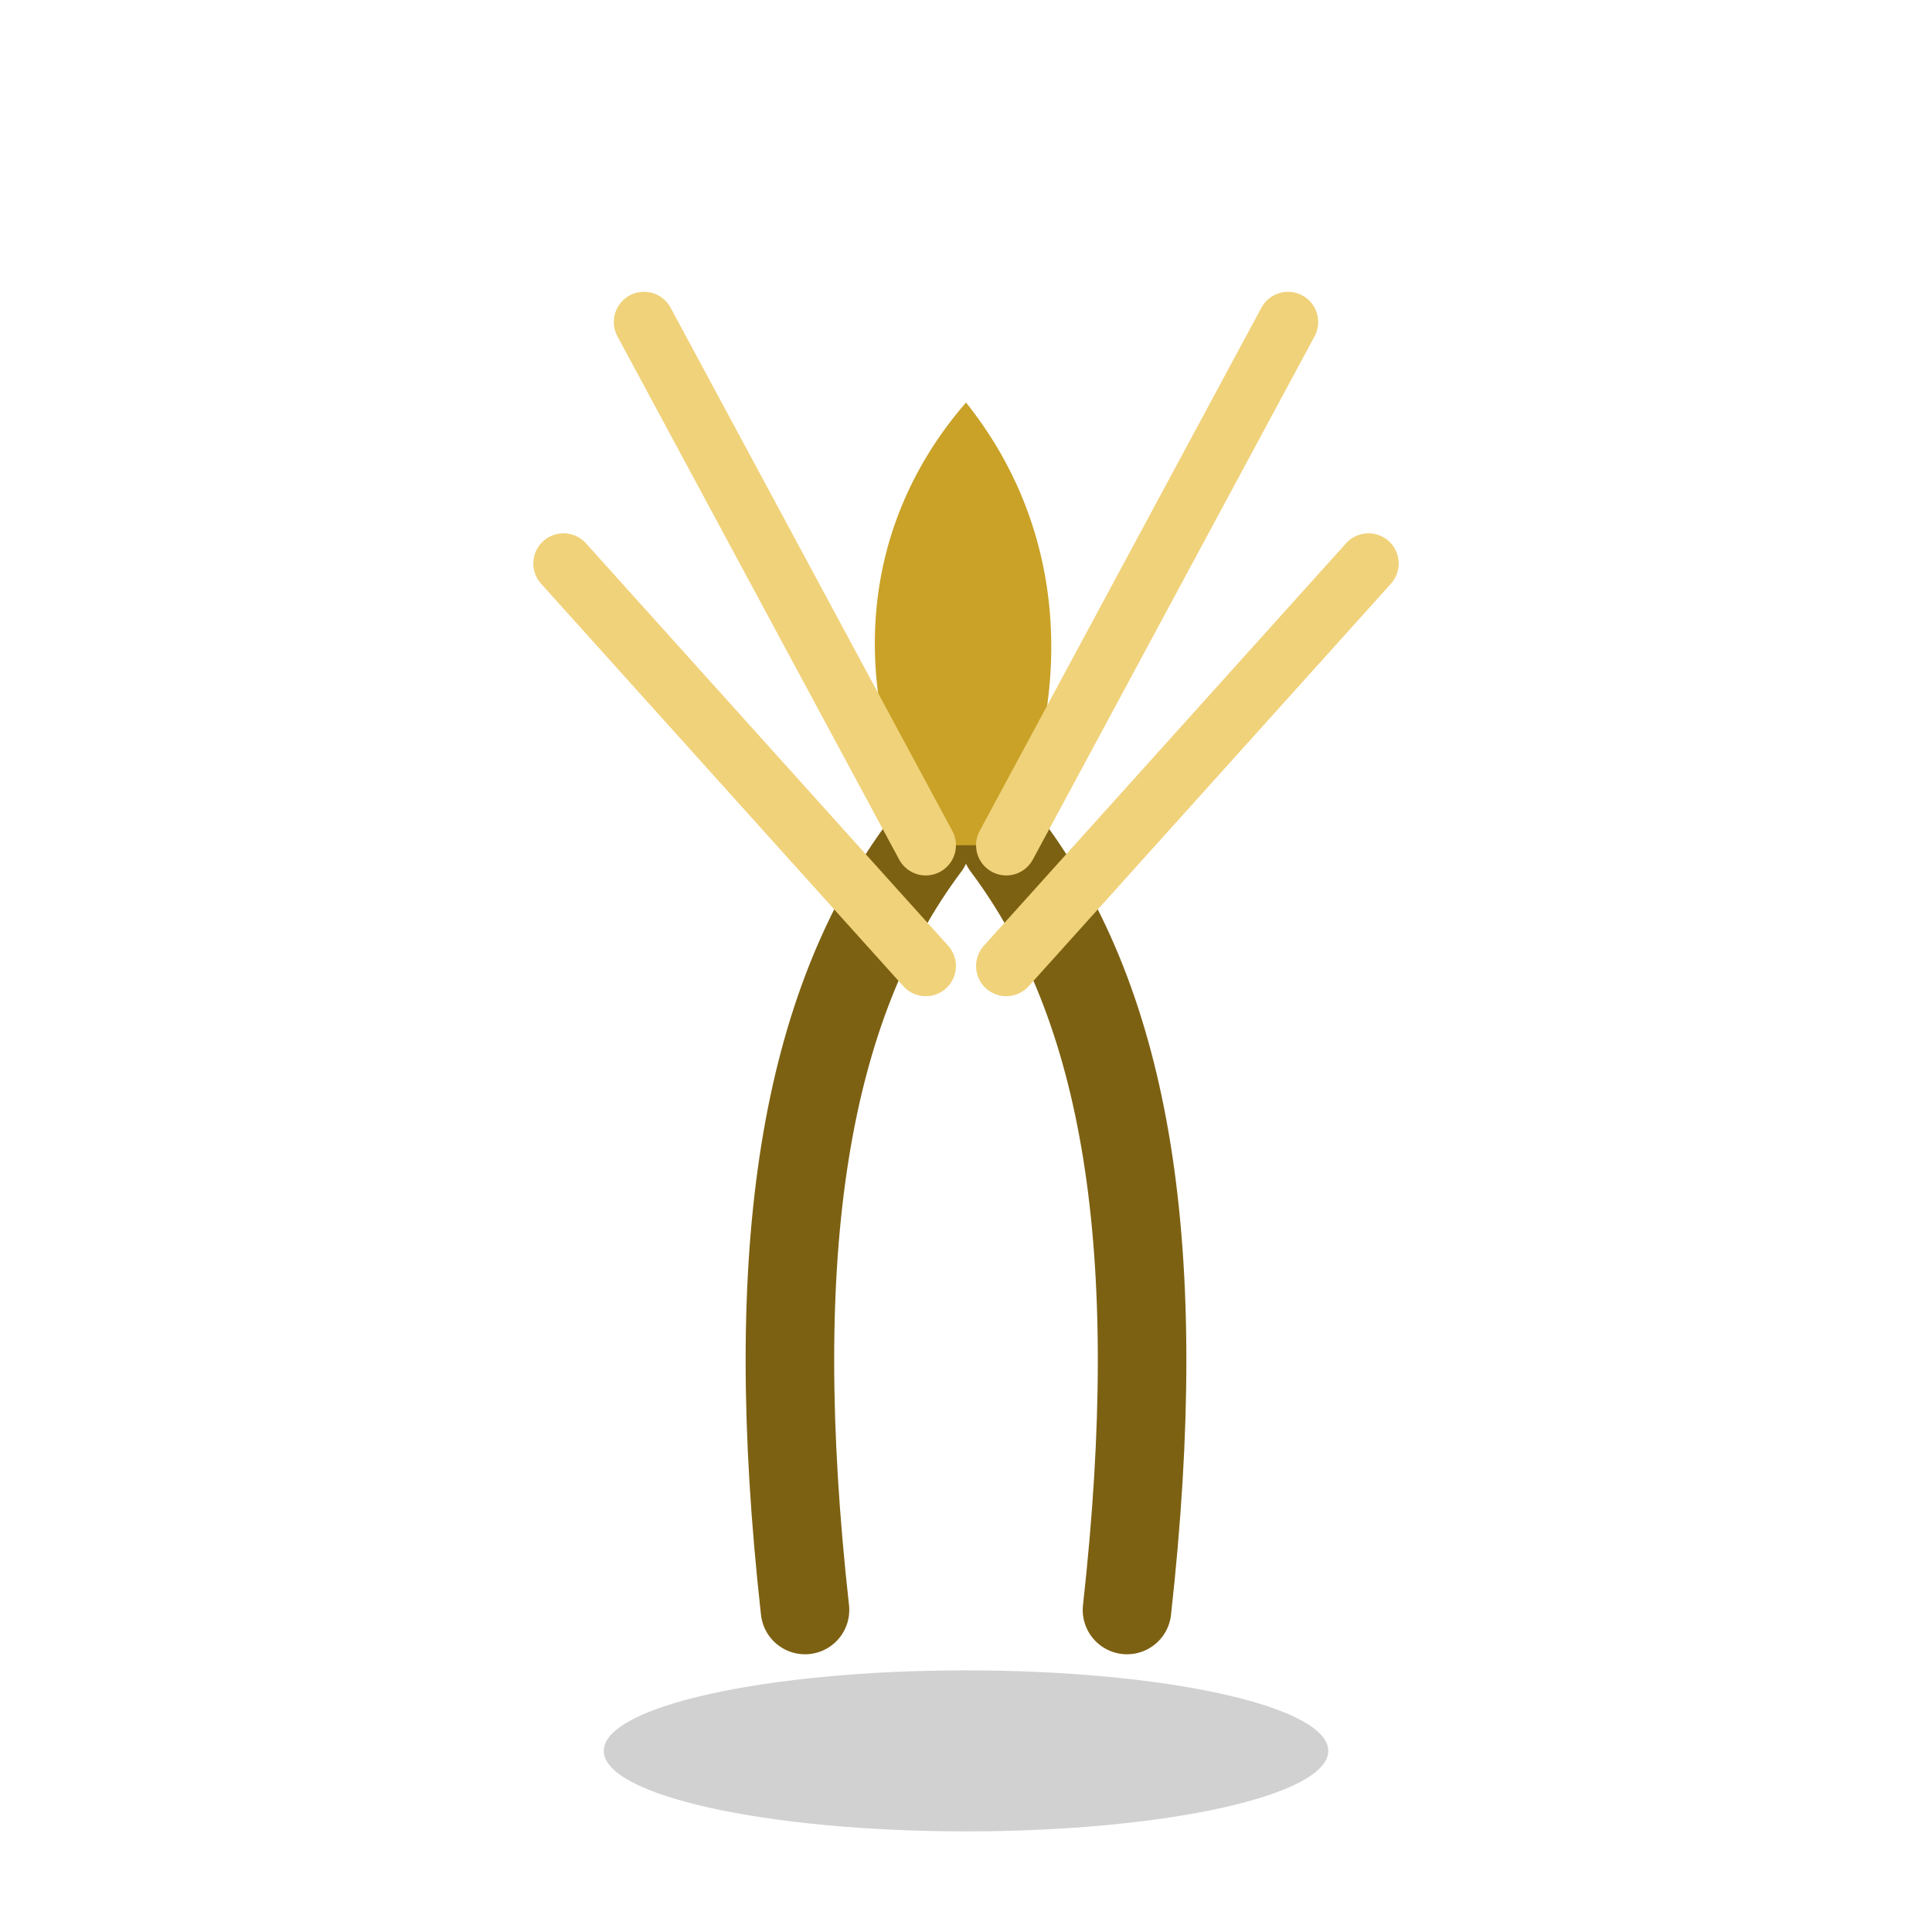
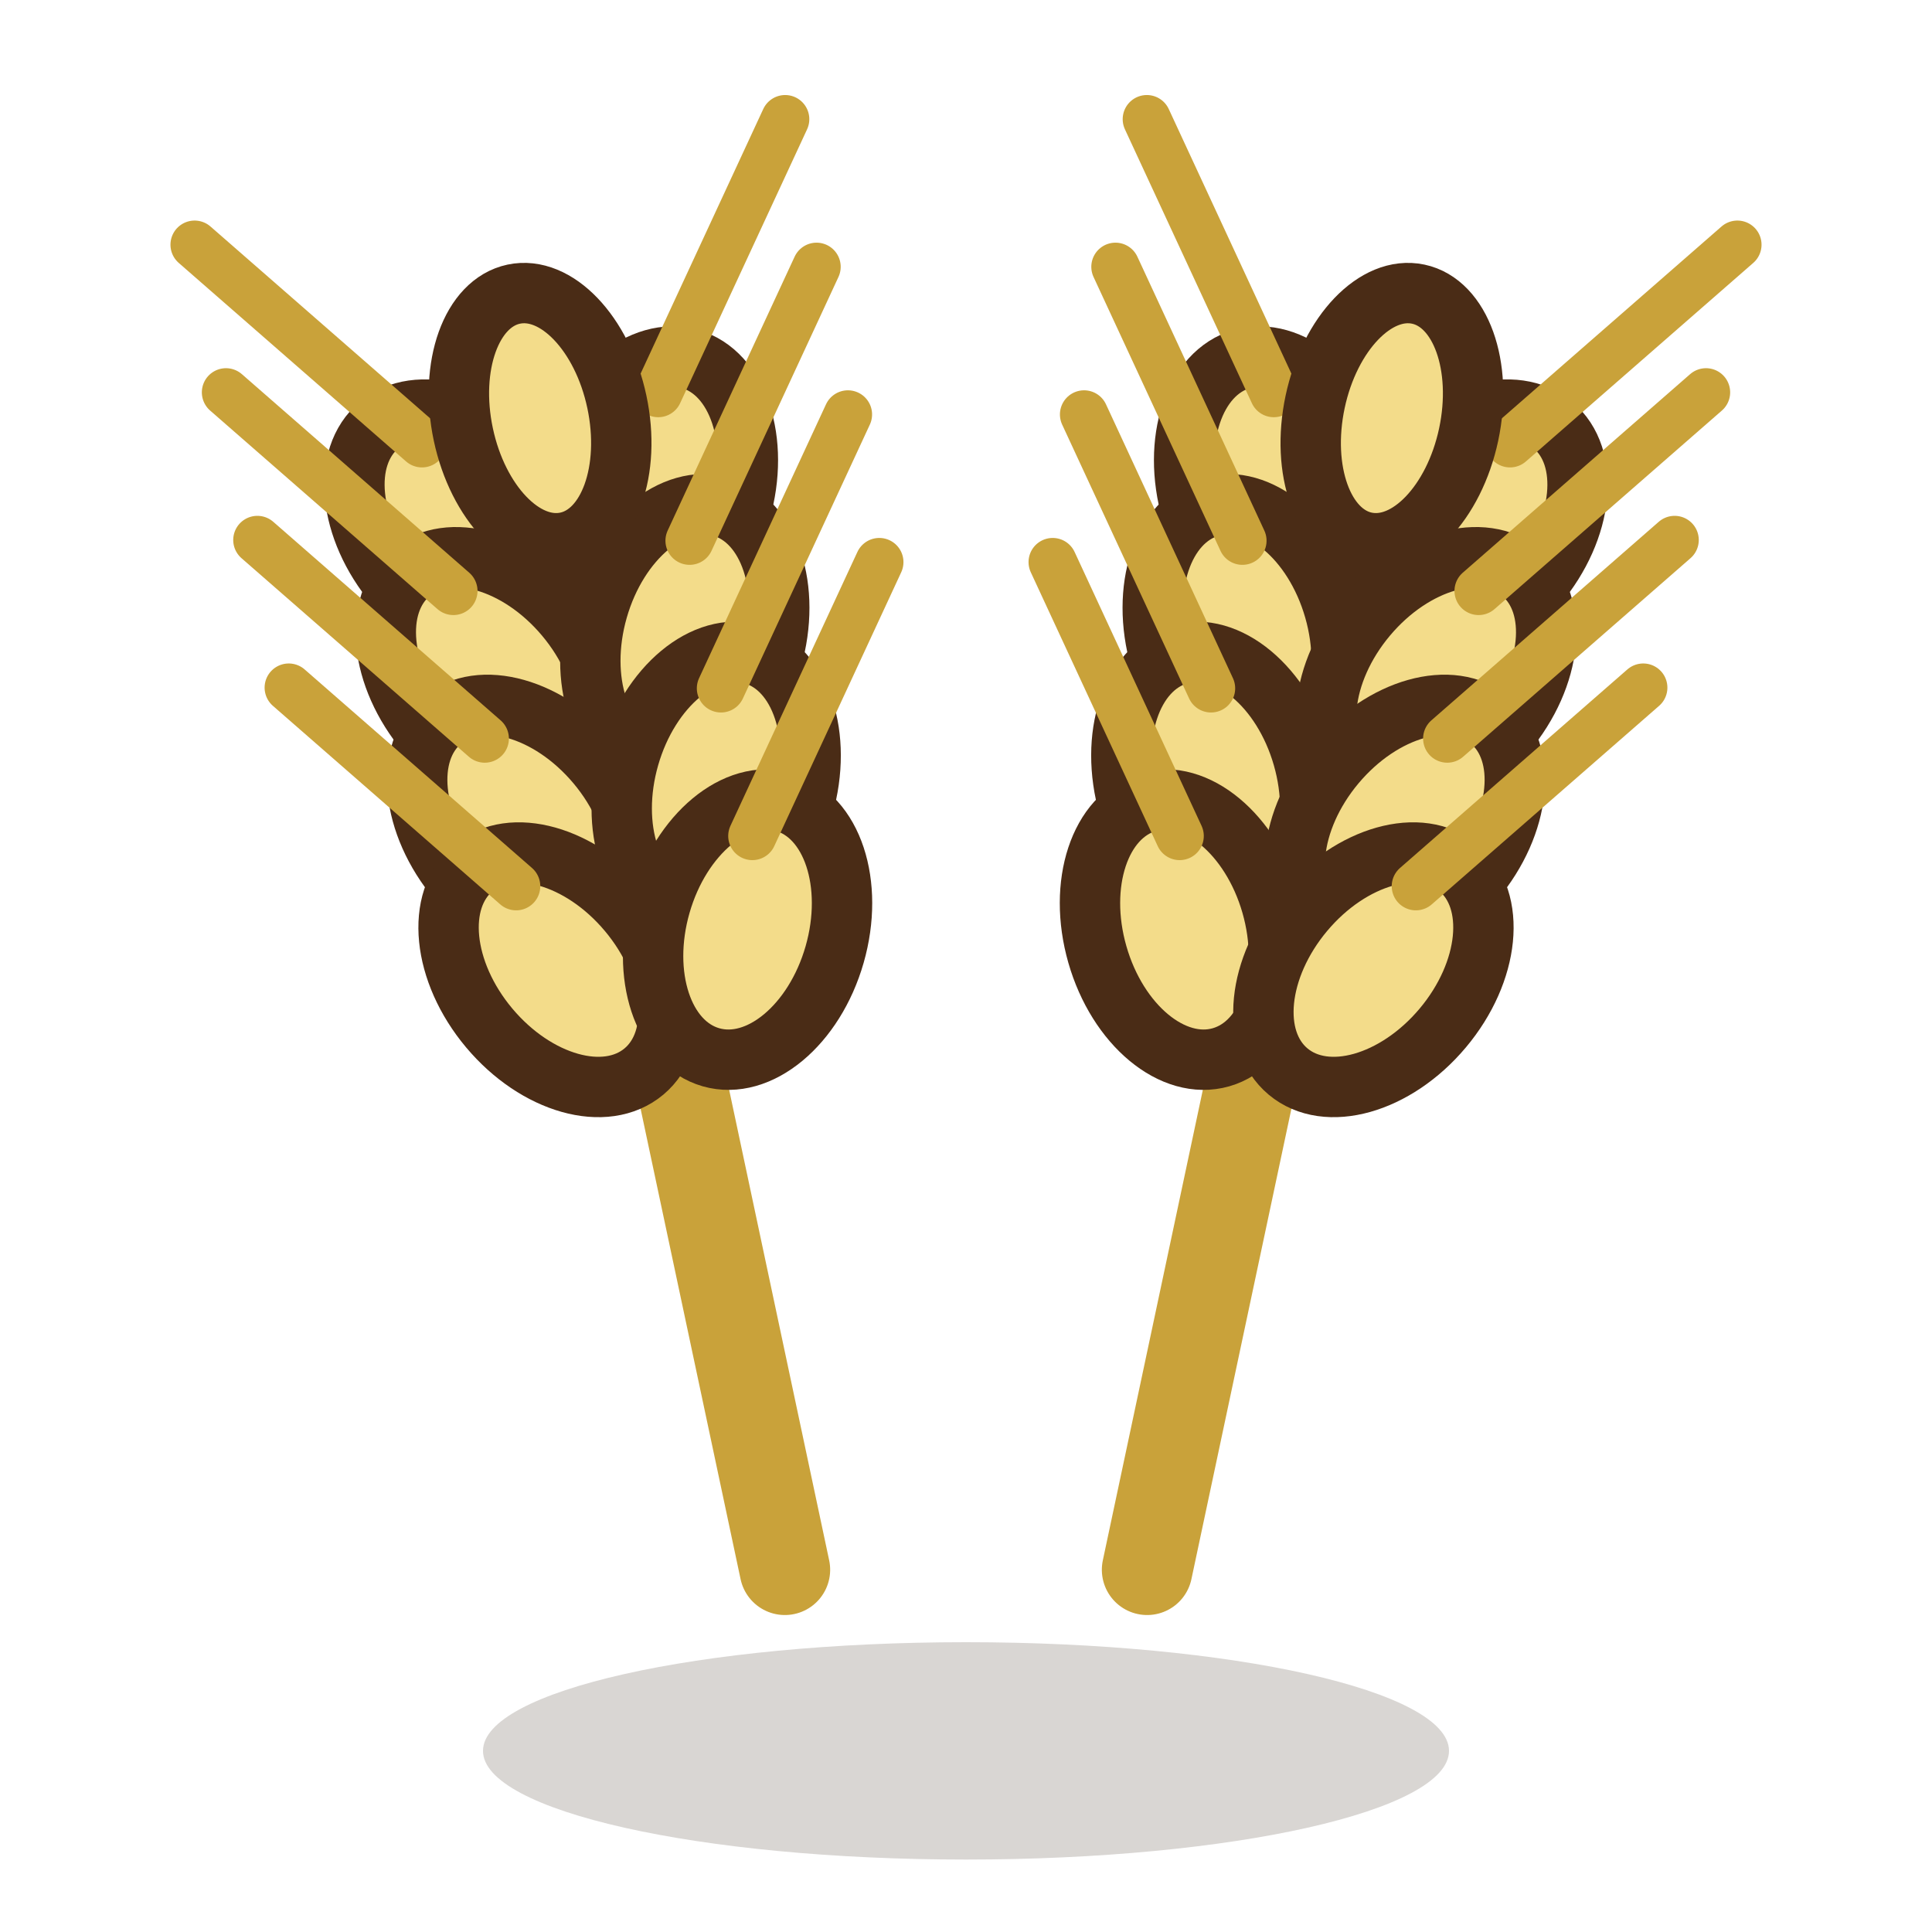
- <svg xmlns="http://www.w3.org/2000/svg" viewBox="0 0 48 48" fill="none" aria-hidden="true">
-   <ellipse cx="24" cy="43.5" rx="9" ry="2" fill="currentColor" opacity="0.18" />
-   <path d="M20 40c-1-9 0-15 3-19" stroke="#7d6112" stroke-width="2.2" stroke-linecap="round" fill="none" />
-   <path d="M28 40c1-9 0-15-3-19" stroke="#7d6112" stroke-width="2.2" stroke-linecap="round" fill="none" />
-   <path d="M23 21c-2-4-1.6-8 1-11 2.4 3 2.8 7 1 11z" fill="#c9a227" />
-   <path d="M23 21 16 8M25 21 32 8M23 24 14 14M25 24 34 14" stroke="#f0d27a" stroke-width="1.5" stroke-linecap="round" />
+ <svg xmlns="http://www.w3.org/2000/svg" viewBox="0 0 64 64" aria-hidden="true">
+   <ellipse cx="32" cy="58" rx="16" ry="3.6" fill="#2b1a0c" opacity=".18" />
+   <g transform="rotate(-12 26 52)">
+     <path d="M26 52 V18" stroke="#c9a23a" stroke-width="3" stroke-linecap="round" />
+     <ellipse cx="22.8" cy="16" rx="3" ry="4.4" transform="rotate(-28 22.8 16)" fill="#f3dc8a" stroke="#4a2c16" stroke-width="2" stroke-linejoin="round" stroke-linecap="round" />
+     <path d="M22 13 l-6 -8" stroke="#c9a23a" stroke-width="1.6" stroke-linecap="round" />
+     <ellipse cx="29.2" cy="16" rx="3" ry="4.4" transform="rotate(28 29.2 16)" fill="#f3dc8a" stroke="#4a2c16" stroke-width="2" stroke-linejoin="round" stroke-linecap="round" />
+     <path d="M30 13 l6 -8" stroke="#c9a23a" stroke-width="1.6" stroke-linecap="round" />
+     <ellipse cx="22.8" cy="21" rx="3" ry="4.4" transform="rotate(-28 22.8 21)" fill="#f3dc8a" stroke="#4a2c16" stroke-width="2" stroke-linejoin="round" stroke-linecap="round" />
+     <path d="M22 18 l-6 -8" stroke="#c9a23a" stroke-width="1.6" stroke-linecap="round" />
+     <ellipse cx="29.2" cy="21" rx="3" ry="4.4" transform="rotate(28 29.2 21)" fill="#f3dc8a" stroke="#4a2c16" stroke-width="2" stroke-linejoin="round" stroke-linecap="round" />
+     <path d="M30 18 l6 -8" stroke="#c9a23a" stroke-width="1.6" stroke-linecap="round" />
+     <ellipse cx="22.8" cy="26" rx="3" ry="4.4" transform="rotate(-28 22.8 26)" fill="#f3dc8a" stroke="#4a2c16" stroke-width="2" stroke-linejoin="round" stroke-linecap="round" />
+     <path d="M22 23 l-6 -8" stroke="#c9a23a" stroke-width="1.6" stroke-linecap="round" />
+     <ellipse cx="29.2" cy="26" rx="3" ry="4.4" transform="rotate(28 29.2 26)" fill="#f3dc8a" stroke="#4a2c16" stroke-width="2" stroke-linejoin="round" stroke-linecap="round" />
+     <path d="M30 23 l6 -8" stroke="#c9a23a" stroke-width="1.6" stroke-linecap="round" />
+     <ellipse cx="22.8" cy="31" rx="3" ry="4.4" transform="rotate(-28 22.8 31)" fill="#f3dc8a" stroke="#4a2c16" stroke-width="2" stroke-linejoin="round" stroke-linecap="round" />
+     <path d="M22 28 l-6 -8" stroke="#c9a23a" stroke-width="1.6" stroke-linecap="round" />
+     <ellipse cx="29.2" cy="31" rx="3" ry="4.4" transform="rotate(28 29.2 31)" fill="#f3dc8a" stroke="#4a2c16" stroke-width="2" stroke-linejoin="round" stroke-linecap="round" />
+     <path d="M30 28 l6 -8" stroke="#c9a23a" stroke-width="1.6" stroke-linecap="round" />
+     <ellipse cx="26" cy="13" rx="2.6" ry="4.2" fill="#f3dc8a" stroke="#4a2c16" stroke-width="2" stroke-linejoin="round" stroke-linecap="round" />
+   </g>
+   <g transform="rotate(12 38 52)">
+     <path d="M38 52 V18" stroke="#c9a23a" stroke-width="3" stroke-linecap="round" />
+     <ellipse cx="34.8" cy="16" rx="3" ry="4.4" transform="rotate(-28 34.8 16)" fill="#f3dc8a" stroke="#4a2c16" stroke-width="2" stroke-linejoin="round" stroke-linecap="round" />
+     <path d="M34 13 l-6 -8" stroke="#c9a23a" stroke-width="1.6" stroke-linecap="round" />
+     <ellipse cx="41.2" cy="16" rx="3" ry="4.4" transform="rotate(28 41.2 16)" fill="#f3dc8a" stroke="#4a2c16" stroke-width="2" stroke-linejoin="round" stroke-linecap="round" />
+     <path d="M42 13 l6 -8" stroke="#c9a23a" stroke-width="1.6" stroke-linecap="round" />
+     <ellipse cx="34.8" cy="21" rx="3" ry="4.4" transform="rotate(-28 34.8 21)" fill="#f3dc8a" stroke="#4a2c16" stroke-width="2" stroke-linejoin="round" stroke-linecap="round" />
+     <path d="M34 18 l-6 -8" stroke="#c9a23a" stroke-width="1.6" stroke-linecap="round" />
+     <ellipse cx="41.2" cy="21" rx="3" ry="4.4" transform="rotate(28 41.2 21)" fill="#f3dc8a" stroke="#4a2c16" stroke-width="2" stroke-linejoin="round" stroke-linecap="round" />
+     <path d="M42 18 l6 -8" stroke="#c9a23a" stroke-width="1.6" stroke-linecap="round" />
+     <ellipse cx="34.8" cy="26" rx="3" ry="4.4" transform="rotate(-28 34.8 26)" fill="#f3dc8a" stroke="#4a2c16" stroke-width="2" stroke-linejoin="round" stroke-linecap="round" />
+     <path d="M34 23 l-6 -8" stroke="#c9a23a" stroke-width="1.6" stroke-linecap="round" />
+     <ellipse cx="41.2" cy="26" rx="3" ry="4.4" transform="rotate(28 41.2 26)" fill="#f3dc8a" stroke="#4a2c16" stroke-width="2" stroke-linejoin="round" stroke-linecap="round" />
+     <path d="M42 23 l6 -8" stroke="#c9a23a" stroke-width="1.6" stroke-linecap="round" />
+     <ellipse cx="34.8" cy="31" rx="3" ry="4.4" transform="rotate(-28 34.8 31)" fill="#f3dc8a" stroke="#4a2c16" stroke-width="2" stroke-linejoin="round" stroke-linecap="round" />
+     <path d="M34 28 l-6 -8" stroke="#c9a23a" stroke-width="1.6" stroke-linecap="round" />
+     <ellipse cx="41.2" cy="31" rx="3" ry="4.4" transform="rotate(28 41.2 31)" fill="#f3dc8a" stroke="#4a2c16" stroke-width="2" stroke-linejoin="round" stroke-linecap="round" />
+     <path d="M42 28 l6 -8" stroke="#c9a23a" stroke-width="1.6" stroke-linecap="round" />
+     <ellipse cx="38" cy="13" rx="2.6" ry="4.2" fill="#f3dc8a" stroke="#4a2c16" stroke-width="2" stroke-linejoin="round" stroke-linecap="round" />
+   </g>
</svg>
